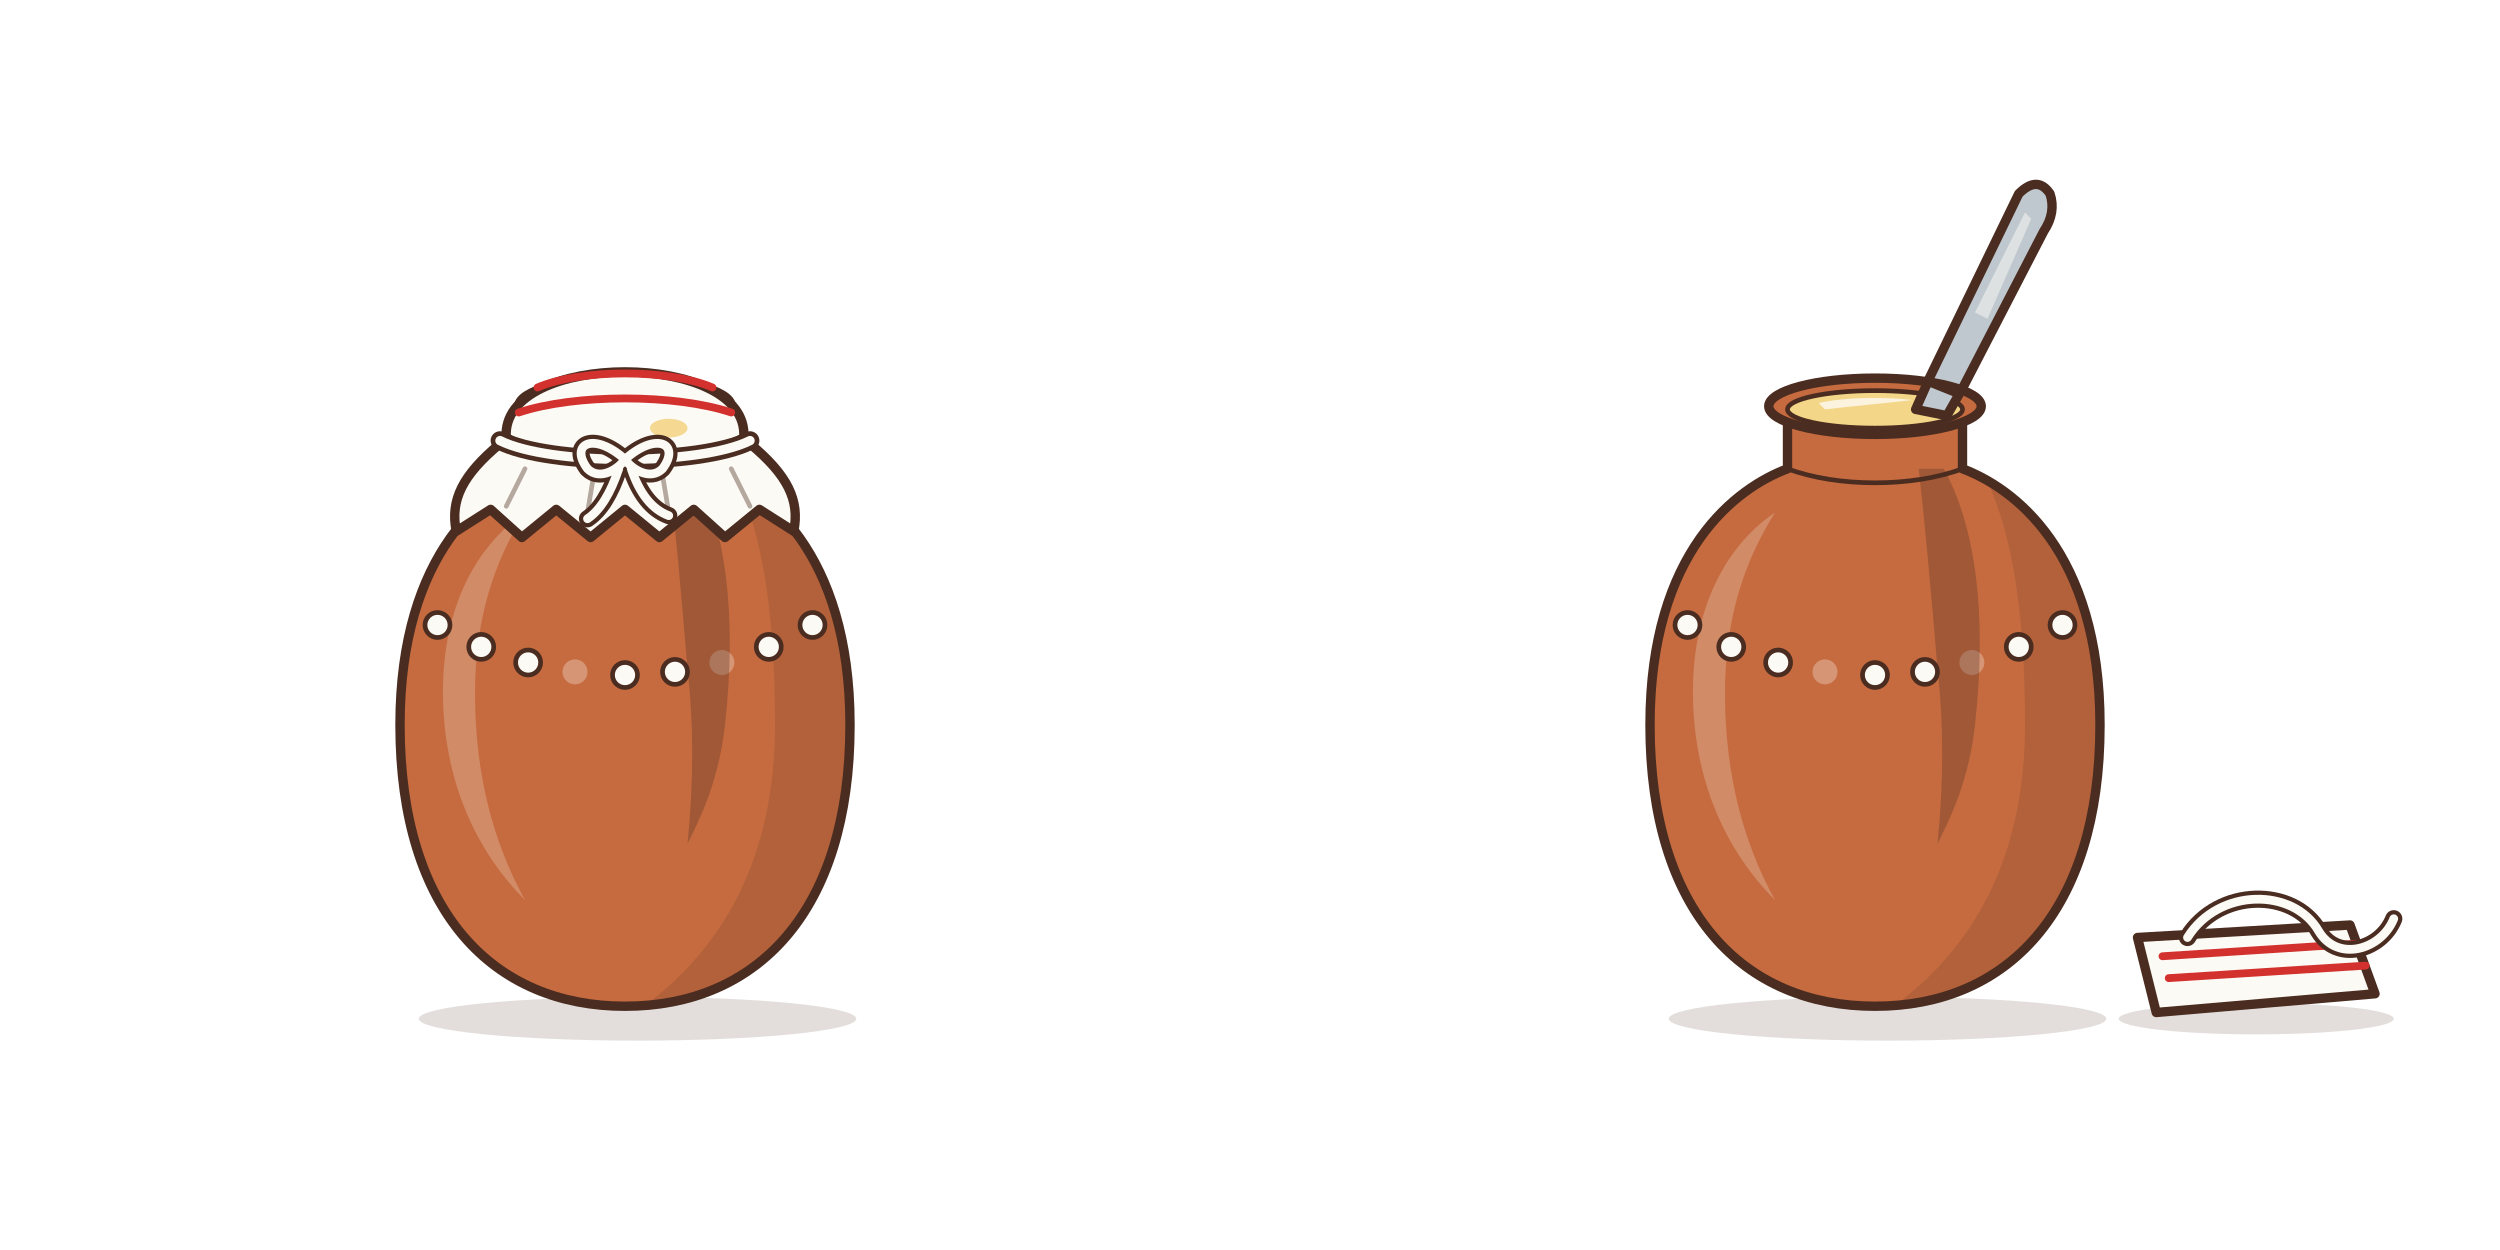
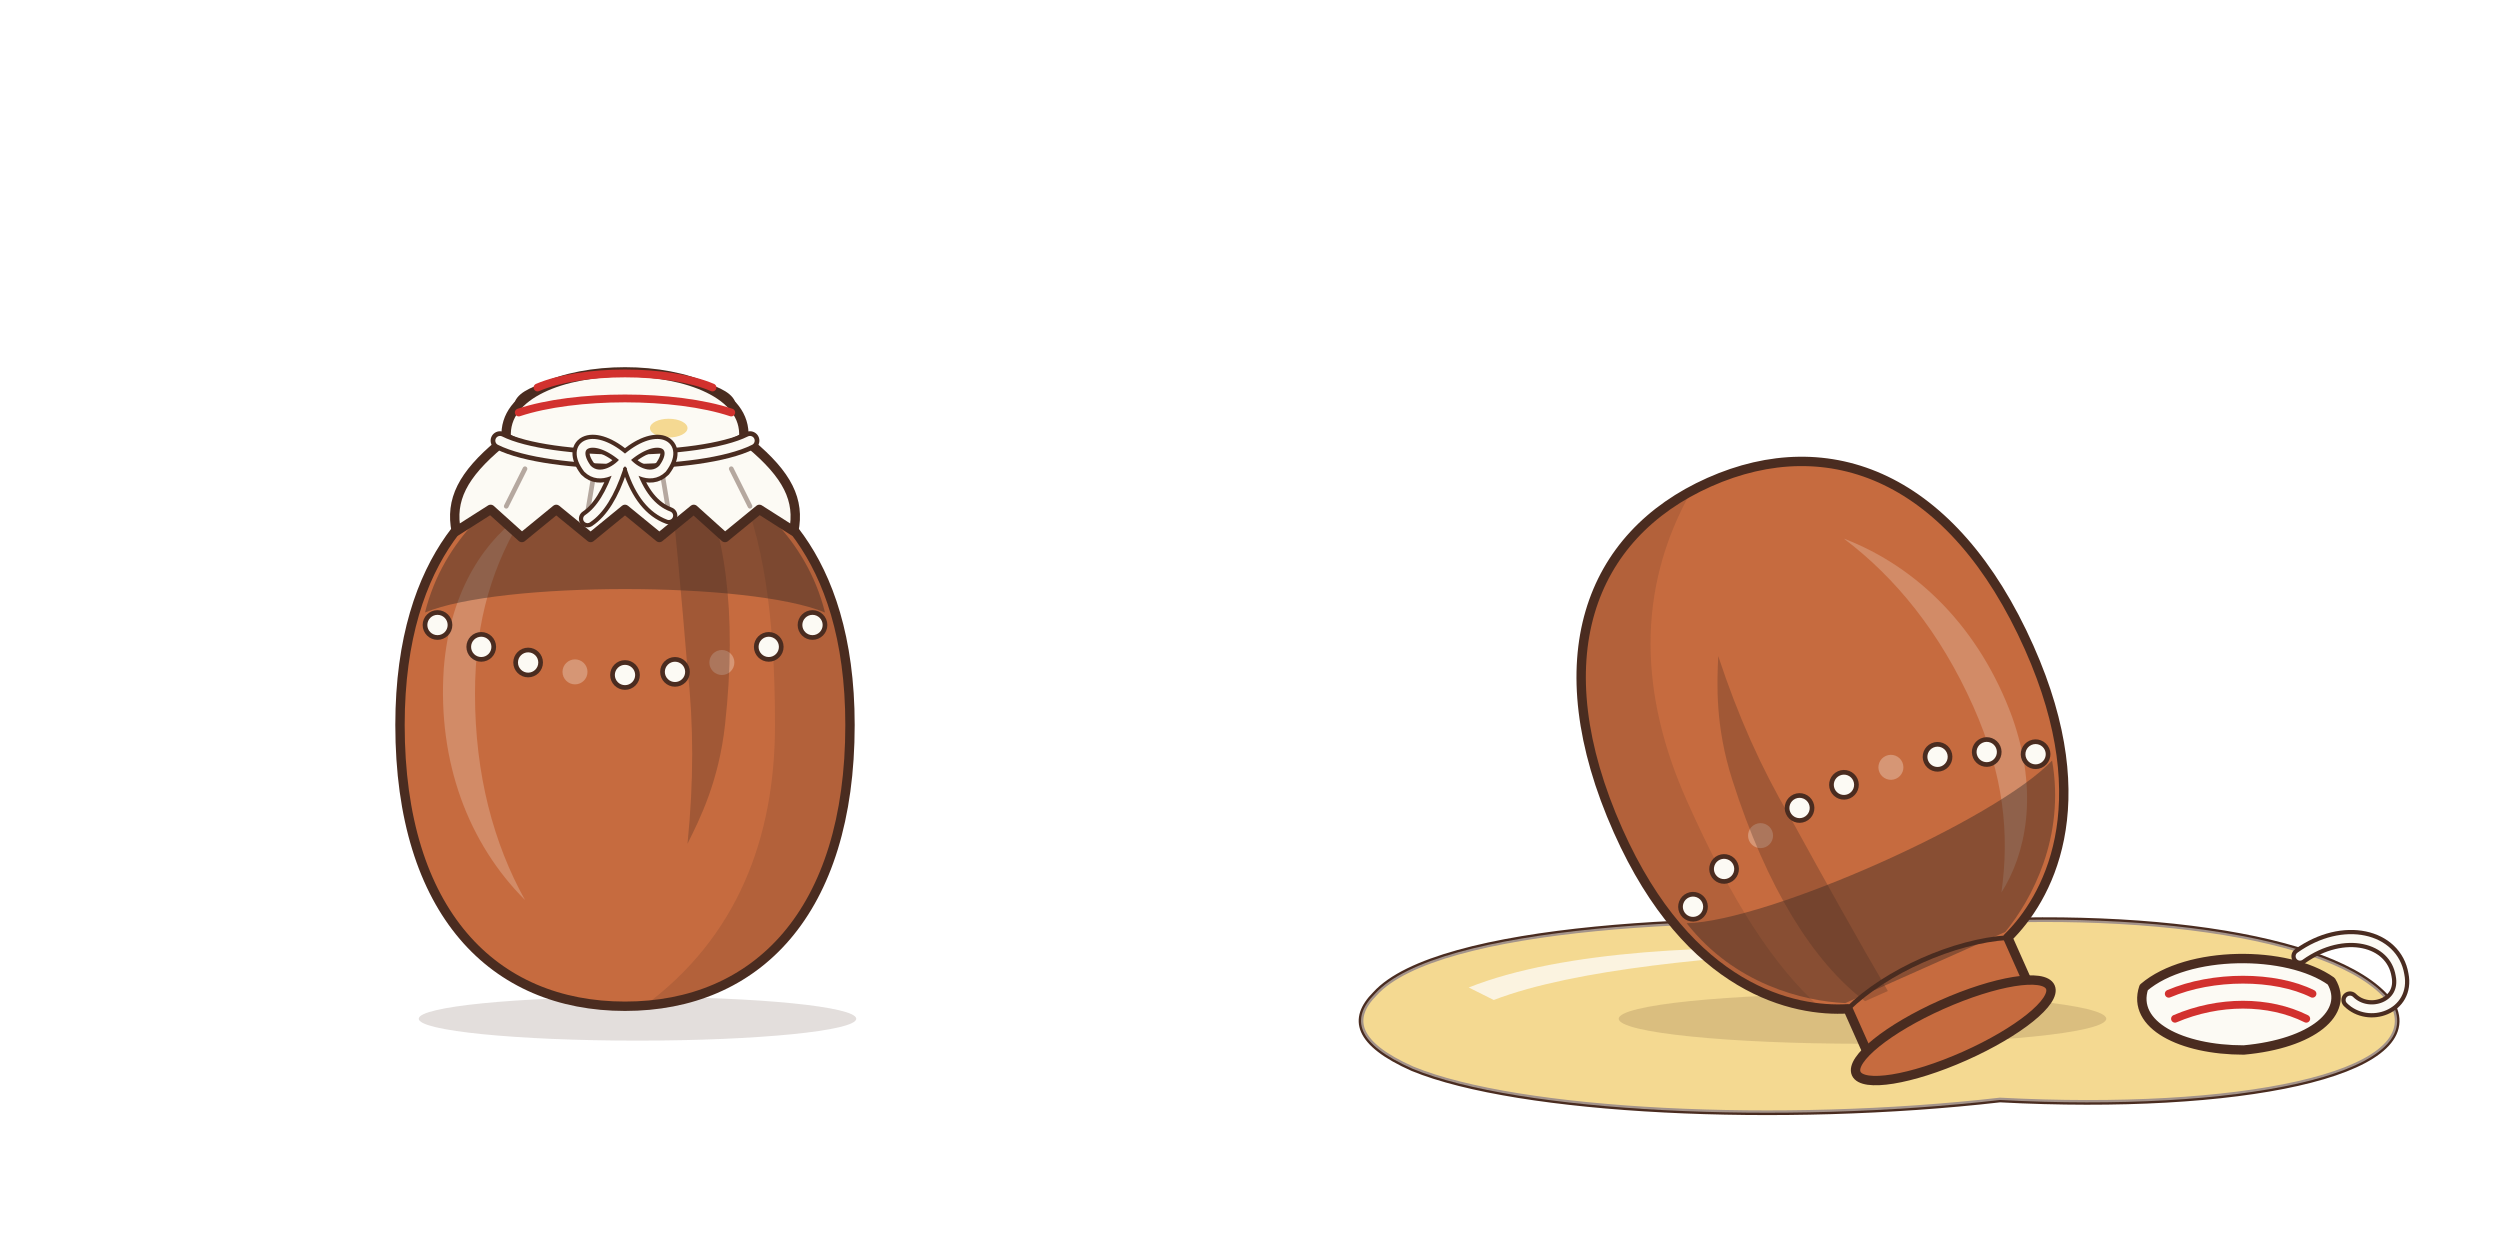
<svg xmlns="http://www.w3.org/2000/svg" viewBox="0 0 800 400" data-prop="ghee-ka-ghada">
  <style>
    .o{stroke:#4A2C20;stroke-width:3;stroke-linecap:round;stroke-linejoin:round}
    .ot{stroke:#4A2C20;stroke-width:1.5;stroke-linecap:round;stroke-linejoin:round}
    .d{fill:none;stroke:#4A2C20;stroke-width:1.5;stroke-linecap:round;stroke-linejoin:round}
    .n{fill:none}
    .sh{fill:#4A2C20;opacity:.16}
    .hl{fill:#FCFAF4;opacity:.5}
    .f-terracotta{fill:#C66B3F}
    .f-cotton-white{fill:#FCFAF4}
    .f-haldi-yellow{fill:#EDB82F}
-     .f-steel{fill:#BFC8CE}
+     .f-soot-black{fill:#2A2321}
    .s-wool-red{stroke:#D2312E}
    .s-outline{stroke:#4A2C20}
    .s-cotton-white{stroke:#FCFAF4}
  </style>
  <defs>
    <g id="ghada-pot">
-       <ellipse class="sh" cx="204" cy="326" rx="70" ry="7" />
      <path class="f-terracotta o" d="M128 232 C128 176 156 156 172 150 L172 132 H228 L228 150 C244 156 272 176 272 232 C272 292 242 322 200 322 C158 322 128 292 128 232 Z" />
      <path class="sh" d="M236 154 C252 162 272 180 272 232 C272 292 242 322 206 322 C236 300 248 268 248 232 C248 196 244 172 236 154 Z" />
      <path class="hl" style="opacity:.22" d="M142 214 C144 188 156 172 168 164 C158 180 152 198 152 222 C152 248 158 270 168 288 C150 270 140 244 142 214 Z" />
+       <path class="f-soot-black" opacity=".4" d="M136 196 C142 172 160 158 172 152 H228 C240 158 258 172 264 196 C240 186 160 186 136 196 Z" />
      <g class="f-cotton-white ot">
        <circle cx="140" cy="200" r="4" />
        <circle cx="154" cy="207" r="4" />
        <circle cx="169" cy="212" r="4" />
        <circle cx="200" cy="216" r="4" />
        <circle cx="216" cy="215" r="4" />
        <circle cx="246" cy="207" r="4" />
        <circle cx="260" cy="200" r="4" />
      </g>
      <circle class="hl" style="opacity:.3" cx="184" cy="215" r="4" />
      <circle class="hl" style="opacity:.3" cx="231" cy="212" r="4" />
      <path class="sh" style="opacity:.3" d="M222 150 C232 168 236 196 232 232 C230 250 224 262 220 270 C222 250 222 232 220 214 C218 190 216 168 214 150 Z" />
      <path class="d" d="M172 150 C188 156 212 156 228 150" />
      <ellipse class="f-terracotta o" cx="200" cy="130" rx="34" ry="9" />
    </g>
  </defs>
  <g id="state-tied" data-state="ghada:tied">
+     <ellipse class="sh" cx="204" cy="326" rx="70" ry="7" />
    <use href="#ghada-pot" />
    <path class="f-cotton-white o" d="M160 142 C148 152 144 160 146 170 l11 -7 l10 9 l11 -9 l11 9 l11 -9 l11 9 l11 -9 l10 9 l11 -9 l11 7 C256 160 252 152 240 142 Z" />
    <path class="f-cotton-white o" d="M162 140 C160 112 240 112 238 140 C226 148 174 148 162 140 Z" />
    <path class="n s-wool-red" stroke-width="2.500" stroke-linecap="round" d="M172 124 C186 118 214 118 228 124 M166 132 C184 126 216 126 234 132" />
    <ellipse class="f-haldi-yellow" opacity=".5" cx="214" cy="137" rx="6" ry="3" />
    <path class="d" opacity=".4" d="M168 150 l-6 12 M190 152 l-2 12 M212 152 l2 12 M234 150 l6 12" />
    <path class="n s-outline" stroke-width="6" stroke-linecap="round" d="M160 141 C176 149 224 149 240 141" />
    <path class="n s-cotton-white" stroke-width="3" stroke-linecap="round" d="M160 141 C176 149 224 149 240 141" />
    <path class="n s-outline" stroke-width="5.500" stroke-linecap="round" stroke-linejoin="round" d="M200 147 C190 138 182 142 188 150 C192 154 198 150 200 147 C210 138 218 142 212 150 C208 154 202 150 200 147 M198 150 q-4 12 -10 16 M202 150 q4 12 12 15" />
    <path class="n s-cotton-white" stroke-width="2.800" stroke-linecap="round" stroke-linejoin="round" d="M200 147 C190 138 182 142 188 150 C192 154 198 150 200 147 C210 138 218 142 212 150 C208 154 202 150 200 147 M198 150 q-4 12 -10 16 M202 150 q4 12 12 15" />
  </g>
-   <g id="state-open" data-state="ghada:open" transform="translate(400 0)">
-     <path class="f-steel o" d="M214 128 L246 62 Q252 56 256 62 Q258 68 254 74 L224 132 Z" />
-     <path class="hl" d="M232 100 L248 68 L250 70 L236 102 Z" />
-     <use href="#ghada-pot" />
-     <ellipse class="f-haldi-yellow" cx="200" cy="131" rx="28" ry="6" />
-     <ellipse class="hl" style="opacity:.45" cx="200" cy="131" rx="28" ry="6" />
-     <path class="hl" style="opacity:.8" d="M182 129 C190 127 204 127 212 128 C204 129 192 130 184 131 Z" />
-     <ellipse class="d" cx="200" cy="131" rx="28" ry="6" />
-     <path class="f-steel o" d="M213 131 L217 122 L227 126 L223 133 Z" />
-     <ellipse class="sh" cx="322" cy="326" rx="44" ry="5" />
-     <path class="f-cotton-white o" d="M284 300 L352 296 L360 318 L290 324 Z" />
-     <path class="n s-wool-red" stroke-width="2.500" stroke-linecap="round" d="M292 306 L354 302 M294 313 L357 309" />
-     <path class="n s-outline" stroke-width="5.500" stroke-linecap="round" d="M300 300 C310 284 334 284 342 298 C348 308 362 304 366 294" />
-     <path class="n s-cotton-white" stroke-width="2.800" stroke-linecap="round" d="M300 300 C310 284 334 284 342 298 C348 308 362 304 366 294" />
+   <g id="state-overturned" data-state="ghada:overturned" transform="translate(400 0)">
+     <path class="f-haldi-yellow ot" d="M40 318 C60 296 150 292 214 296 C286 290 352 300 366 322 C376 344 316 356 240 352 C170 360 86 356 52 342 C34 334 32 326 40 318 Z" />
+     <path class="hl" style="opacity:.5" d="M40 318 C60 296 150 292 214 296 C286 290 352 300 366 322 C376 344 316 356 240 352 C170 360 86 356 52 342 C34 334 32 326 40 318 Z" />
+     <path class="hl" style="opacity:.8" d="M70 316 C100 304 150 302 190 304 C150 306 104 310 78 320 Z" />
+     <ellipse class="sh" cx="196" cy="326" rx="78" ry="8" />
+     <use href="#ghada-pot" transform="translate(-14 16) rotate(156 200 226)" />
+     <path class="f-cotton-white o" d="M286 316 C300 304 332 304 346 314 C352 324 340 334 318 336 C298 336 282 328 286 316 Z" />
+     <path class="n s-wool-red" stroke-width="2.500" stroke-linecap="round" d="M294 318 C308 312 328 312 340 318 M296 326 C310 320 326 320 338 326" />
+     <path class="n s-outline" stroke-width="5.500" stroke-linecap="round" d="M336 306 C350 296 366 300 368 312 C370 322 358 326 352 320" />
+     <path class="n s-cotton-white" stroke-width="2.800" stroke-linecap="round" d="M336 306 C350 296 366 300 368 312 C370 322 358 326 352 320" />
  </g>
</svg>
